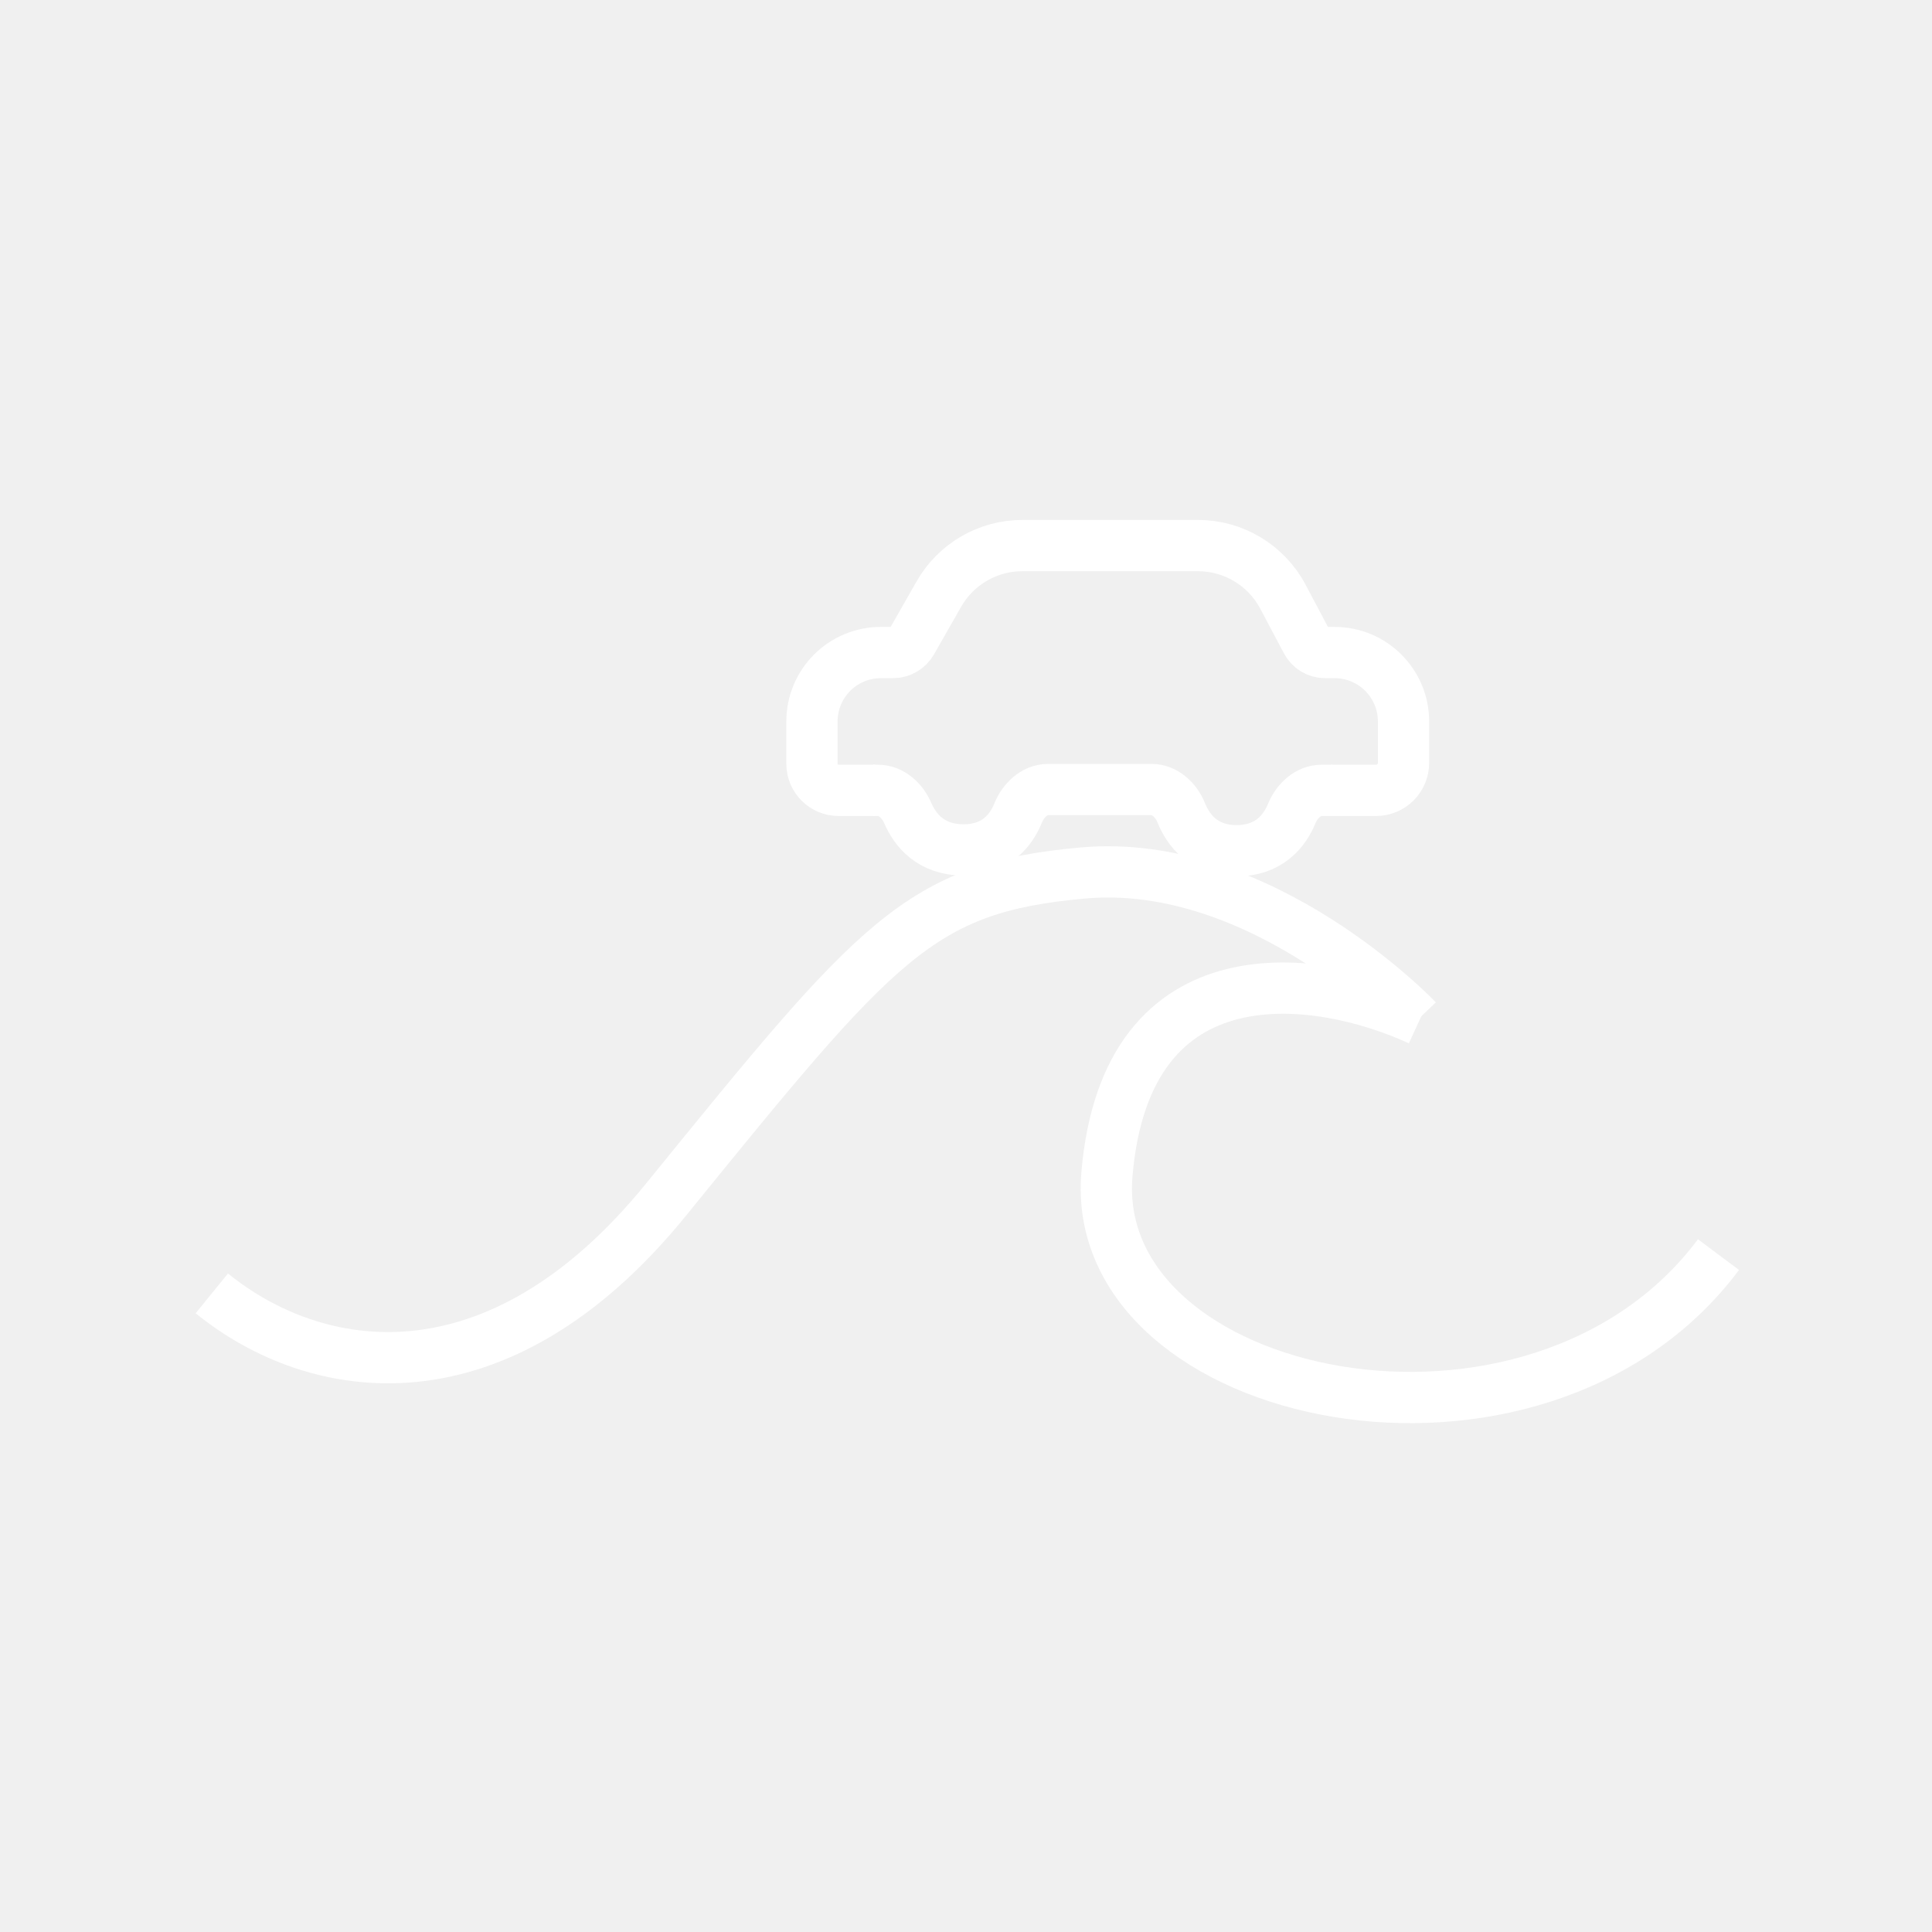
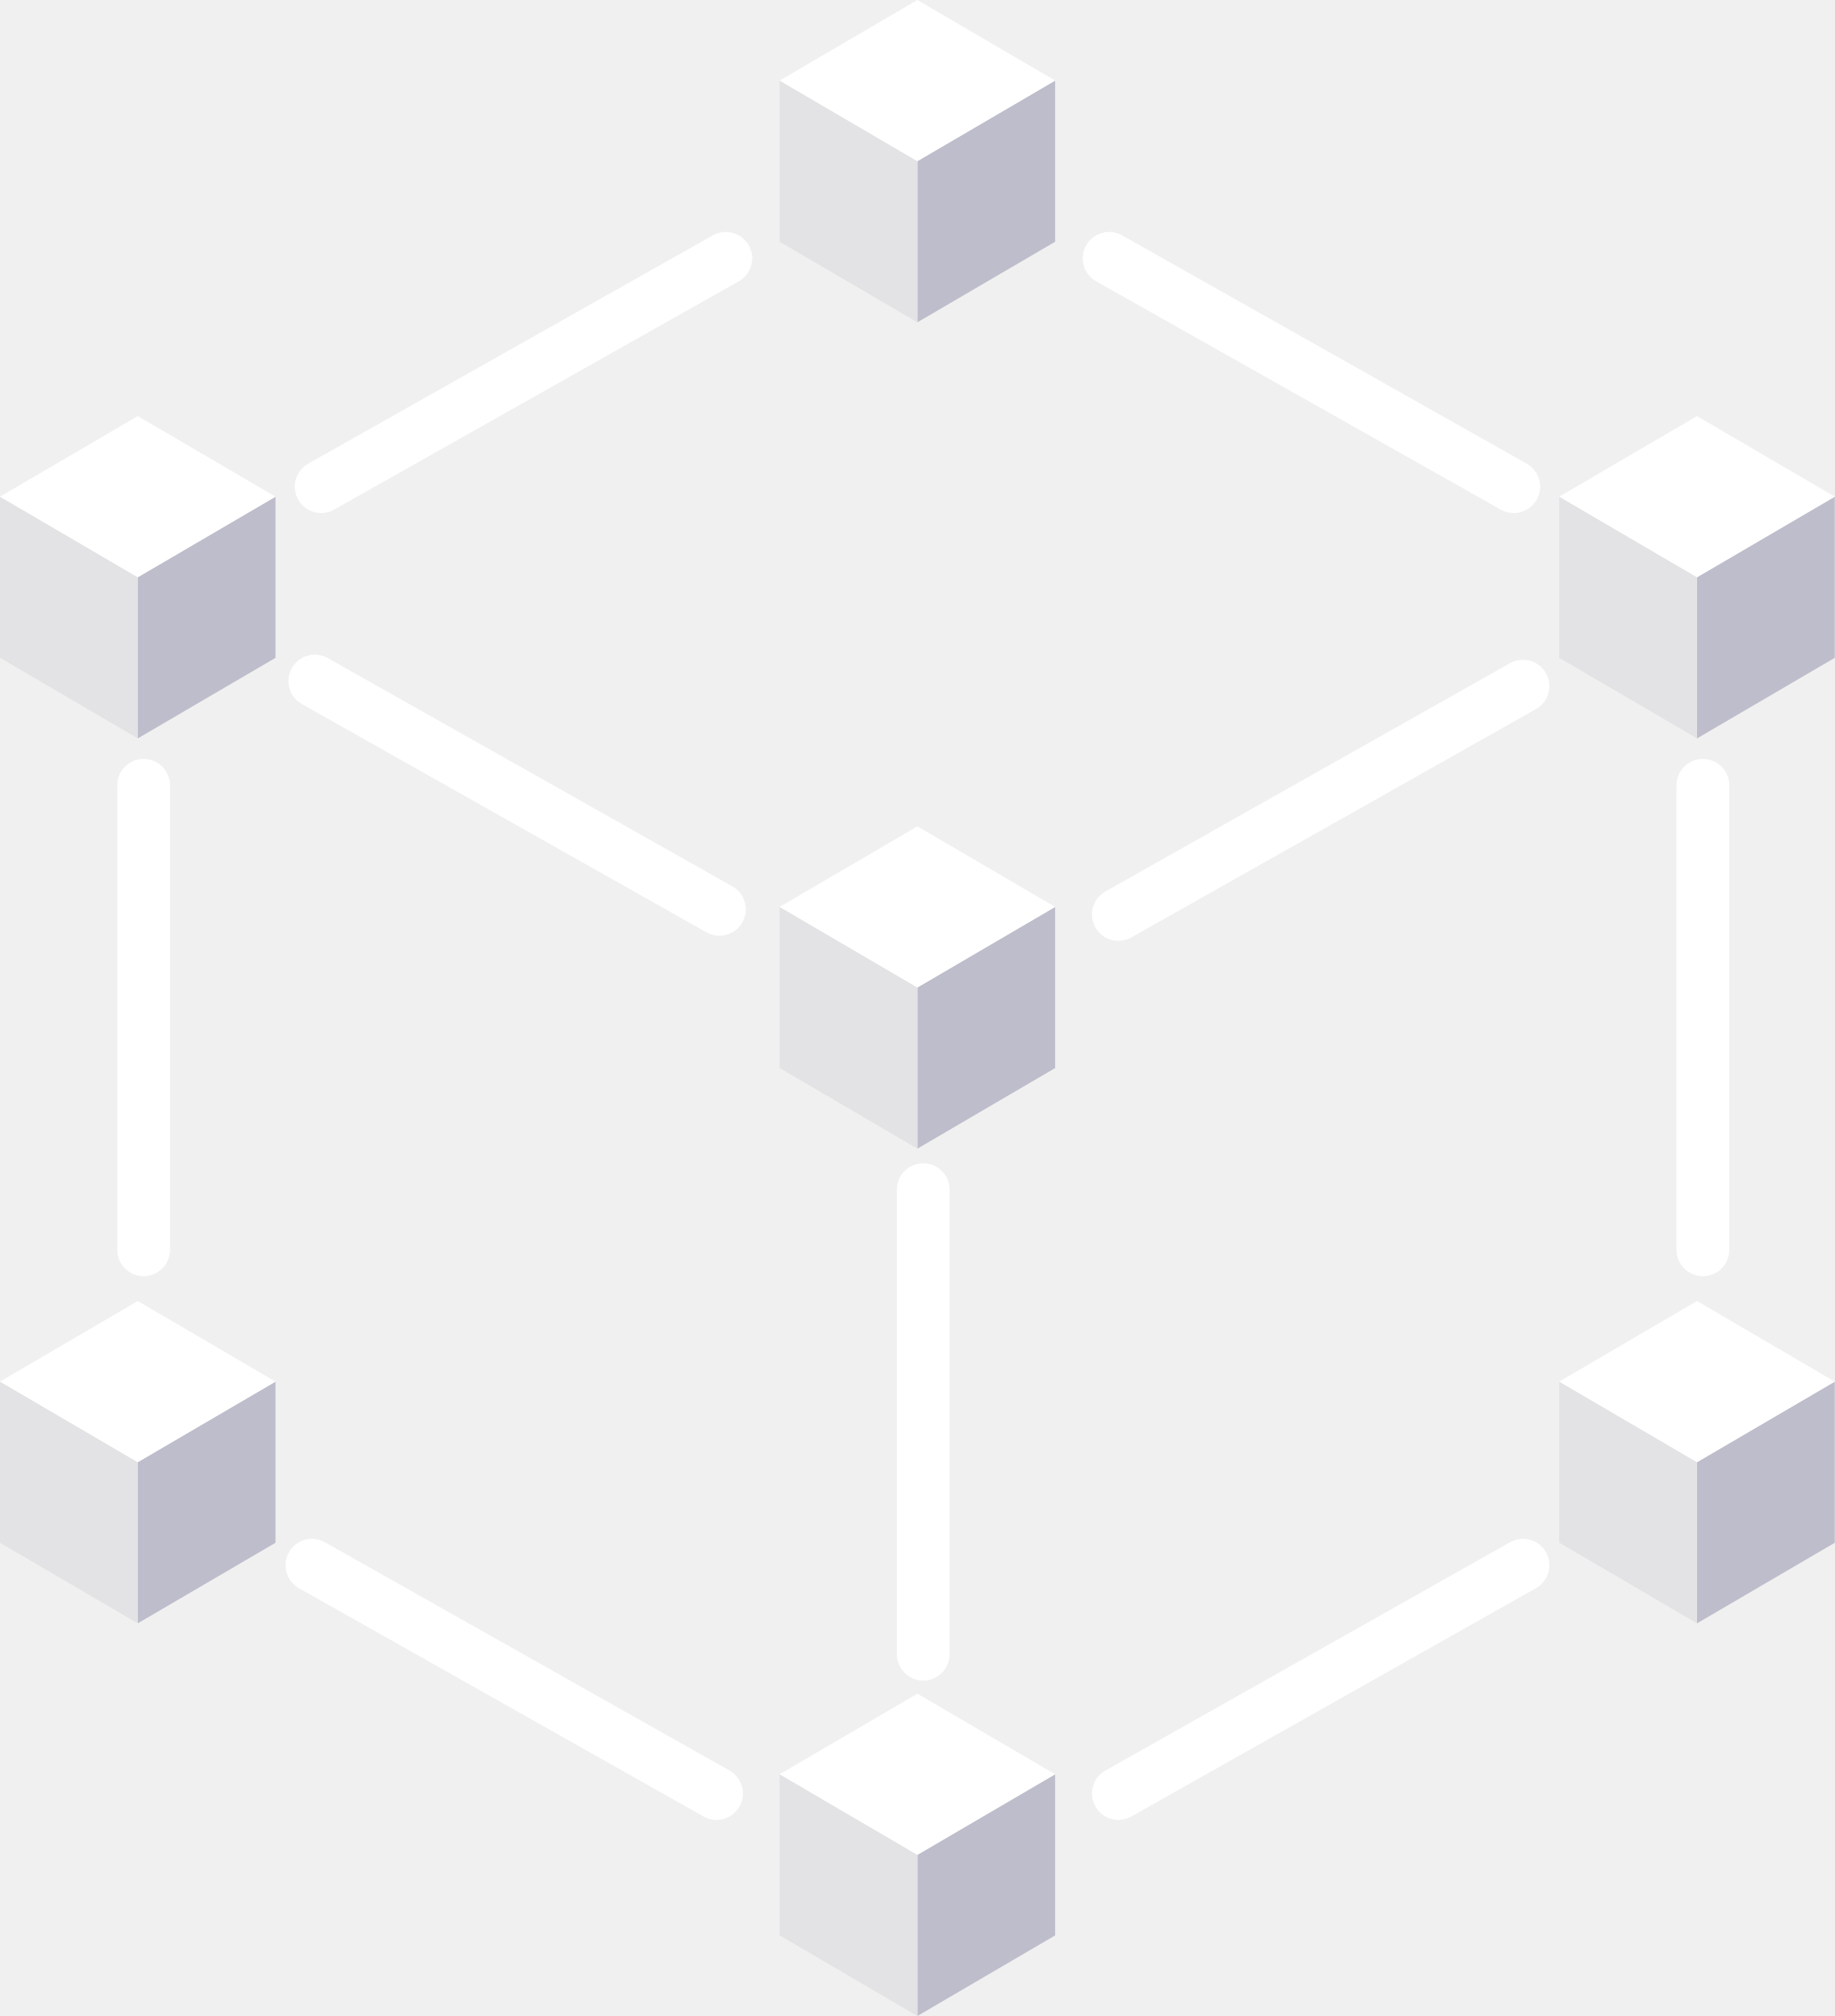
- <svg xmlns="http://www.w3.org/2000/svg" width="603" height="603" viewBox="0 0 603 603" fill="none">
-   <path d="M443.069 318.363C411.633 303.92 351.61 295.065 345.492 366.434C339.375 437.802 479.462 467.687 536.365 391.579" stroke="white" stroke-width="16" />
-   <path d="M66.11 403.676C98.367 429.885 154.836 439.691 207.853 374.439C274.124 292.875 286.868 277.117 337.846 272.483C393.921 267.386 442.35 318.363 442.35 318.363" stroke="white" stroke-width="16" />
-   <path d="M415.544 246.683H429.479V246.683C434.215 246.683 438.054 242.843 438.054 238.107V225.175C438.054 213.297 428.425 203.667 416.547 203.667H413.578C411.161 203.667 408.941 202.332 407.81 200.196L400.416 186.238C395.215 176.422 385.015 170.282 373.906 170.282H319.088C308.31 170.282 298.361 176.064 293.024 185.428L284.57 200.263C283.37 202.368 281.133 203.667 278.711 203.667H274.928C263.05 203.667 253.42 213.297 253.42 225.175V238.375C253.42 242.963 257.14 246.683 261.727 246.683V246.683H273.25" stroke="white" stroke-width="16" />
-   <path d="M415.771 246.681H412.47C408.273 246.681 404.791 249.992 403.189 253.872C400.993 259.194 396.219 265.523 385.938 265.523C375.606 265.523 370.836 259.042 368.654 253.631C367.083 249.735 363.599 246.423 359.399 246.423H327.11C322.869 246.423 319.368 249.804 317.776 253.735C315.633 259.032 310.943 265.265 300.74 265.265C290.433 265.265 285.57 258.989 283.305 253.732C281.663 249.921 278.204 246.681 274.054 246.681H272.52" stroke="white" stroke-width="16" />
+ <svg xmlns="http://www.w3.org/2000/svg" width="313" height="344" viewBox="0 0 313 344" fill="none">
+   <path d="M180 182.25V154.75L156.5 168.5V196L180 182.25Z" fill="#BEBDCB" />
+   <path d="M133 182.25L156.5 196V168.5L133 154.75V182.25Z" fill="#E3E3E5" />
+   <path d="M180 154.75L156.5 141L133 154.75L156.5 168.5L180 154.75Z" fill="white" />
+   <path d="M180 41.25V13.75L156.5 27.5V55L180 41.25Z" fill="#BEBDCB" />
+   <path d="M133 41.25L156.5 55V27.5L133 13.75V41.25Z" fill="#E3E3E5" />
+   <path d="M180 13.75L156.5 0L133 13.75L156.5 27.5L180 13.75Z" fill="white" />
+   <path d="M313 112.25V84.75L289.5 98.5V126L313 112.25Z" fill="#BEBDCB" />
+   <path d="M266 112.25L289.5 126V98.5L266 84.75V112.25Z" fill="#E3E3E5" />
+   <path d="M313 84.75L289.5 71L266 84.75L289.5 98.5L313 84.75Z" fill="white" />
+   <path d="M313 263.25V235.75L289.5 249.5V277L313 263.25Z" fill="#BEBDCB" />
+   <path d="M266 263.25L289.5 277V249.5L266 235.75V263.25Z" fill="#E3E3E5" />
+   <path d="M313 235.75L289.5 222L266 235.75L289.5 249.5L313 235.75Z" fill="white" />
+   <path d="M180 330.25V302.75L156.5 316.5V344L180 330.25Z" fill="#BEBDCB" />
+   <path d="M133 330.25L156.5 344V316.5L133 302.75V330.25Z" fill="#E3E3E5" />
+   <path d="M180 302.75L156.5 289L133 302.75L156.5 316.5L180 302.75Z" fill="white" />
+   <path d="M47 263.25V235.75L23.5 249.5V277L47 263.25Z" fill="#BEBDCB" />
+   <path d="M0 263.25L23.5 277V249.5L0 235.75V263.25Z" fill="#E3E3E5" />
+   <path d="M47 235.75L23.5 222L0 235.75L23.5 249.5L47 235.75Z" fill="white" />
+   <path d="M47 112.25V84.75L23.5 98.5V126L47 112.25Z" fill="#BEBDCB" />
+   <path d="M0 112.25L23.5 126V98.5L0 84.75V112.25Z" fill="#E3E3E5" />
+   <path d="M47 84.75L23.5 71L0 84.75L23.5 98.5L47 84.75Z" fill="white" />
+   <path d="M53.703 116.21L122.728 155.167" stroke="white" stroke-width="9" stroke-linecap="round" />
+   <path d="M189.212 44.081L258.236 83.038" stroke="white" stroke-width="9" stroke-linecap="round" />
+   <path d="M53.212 267.081L122.236 306.038" stroke="white" stroke-width="9" stroke-linecap="round" />
+   <path d="M190.788 156.038L259.813 117.081" stroke="white" stroke-width="9" stroke-linecap="round" />
+   <path d="M190.788 306.038L259.813 267.081" stroke="white" stroke-width="9" stroke-linecap="round" />
+   <path d="M54.788 83.038L123.813 44.081" stroke="white" stroke-width="9" stroke-linecap="round" />
+   <path d="M157.5 282.259V203" stroke="white" stroke-width="9" stroke-linecap="round" />
+   <path d="M290.5 213.259V134" stroke="white" stroke-width="9" stroke-linecap="round" />
+   <path d="M24.5 213.259L24.5 134" stroke="white" stroke-width="9" stroke-linecap="round" />
</svg>
